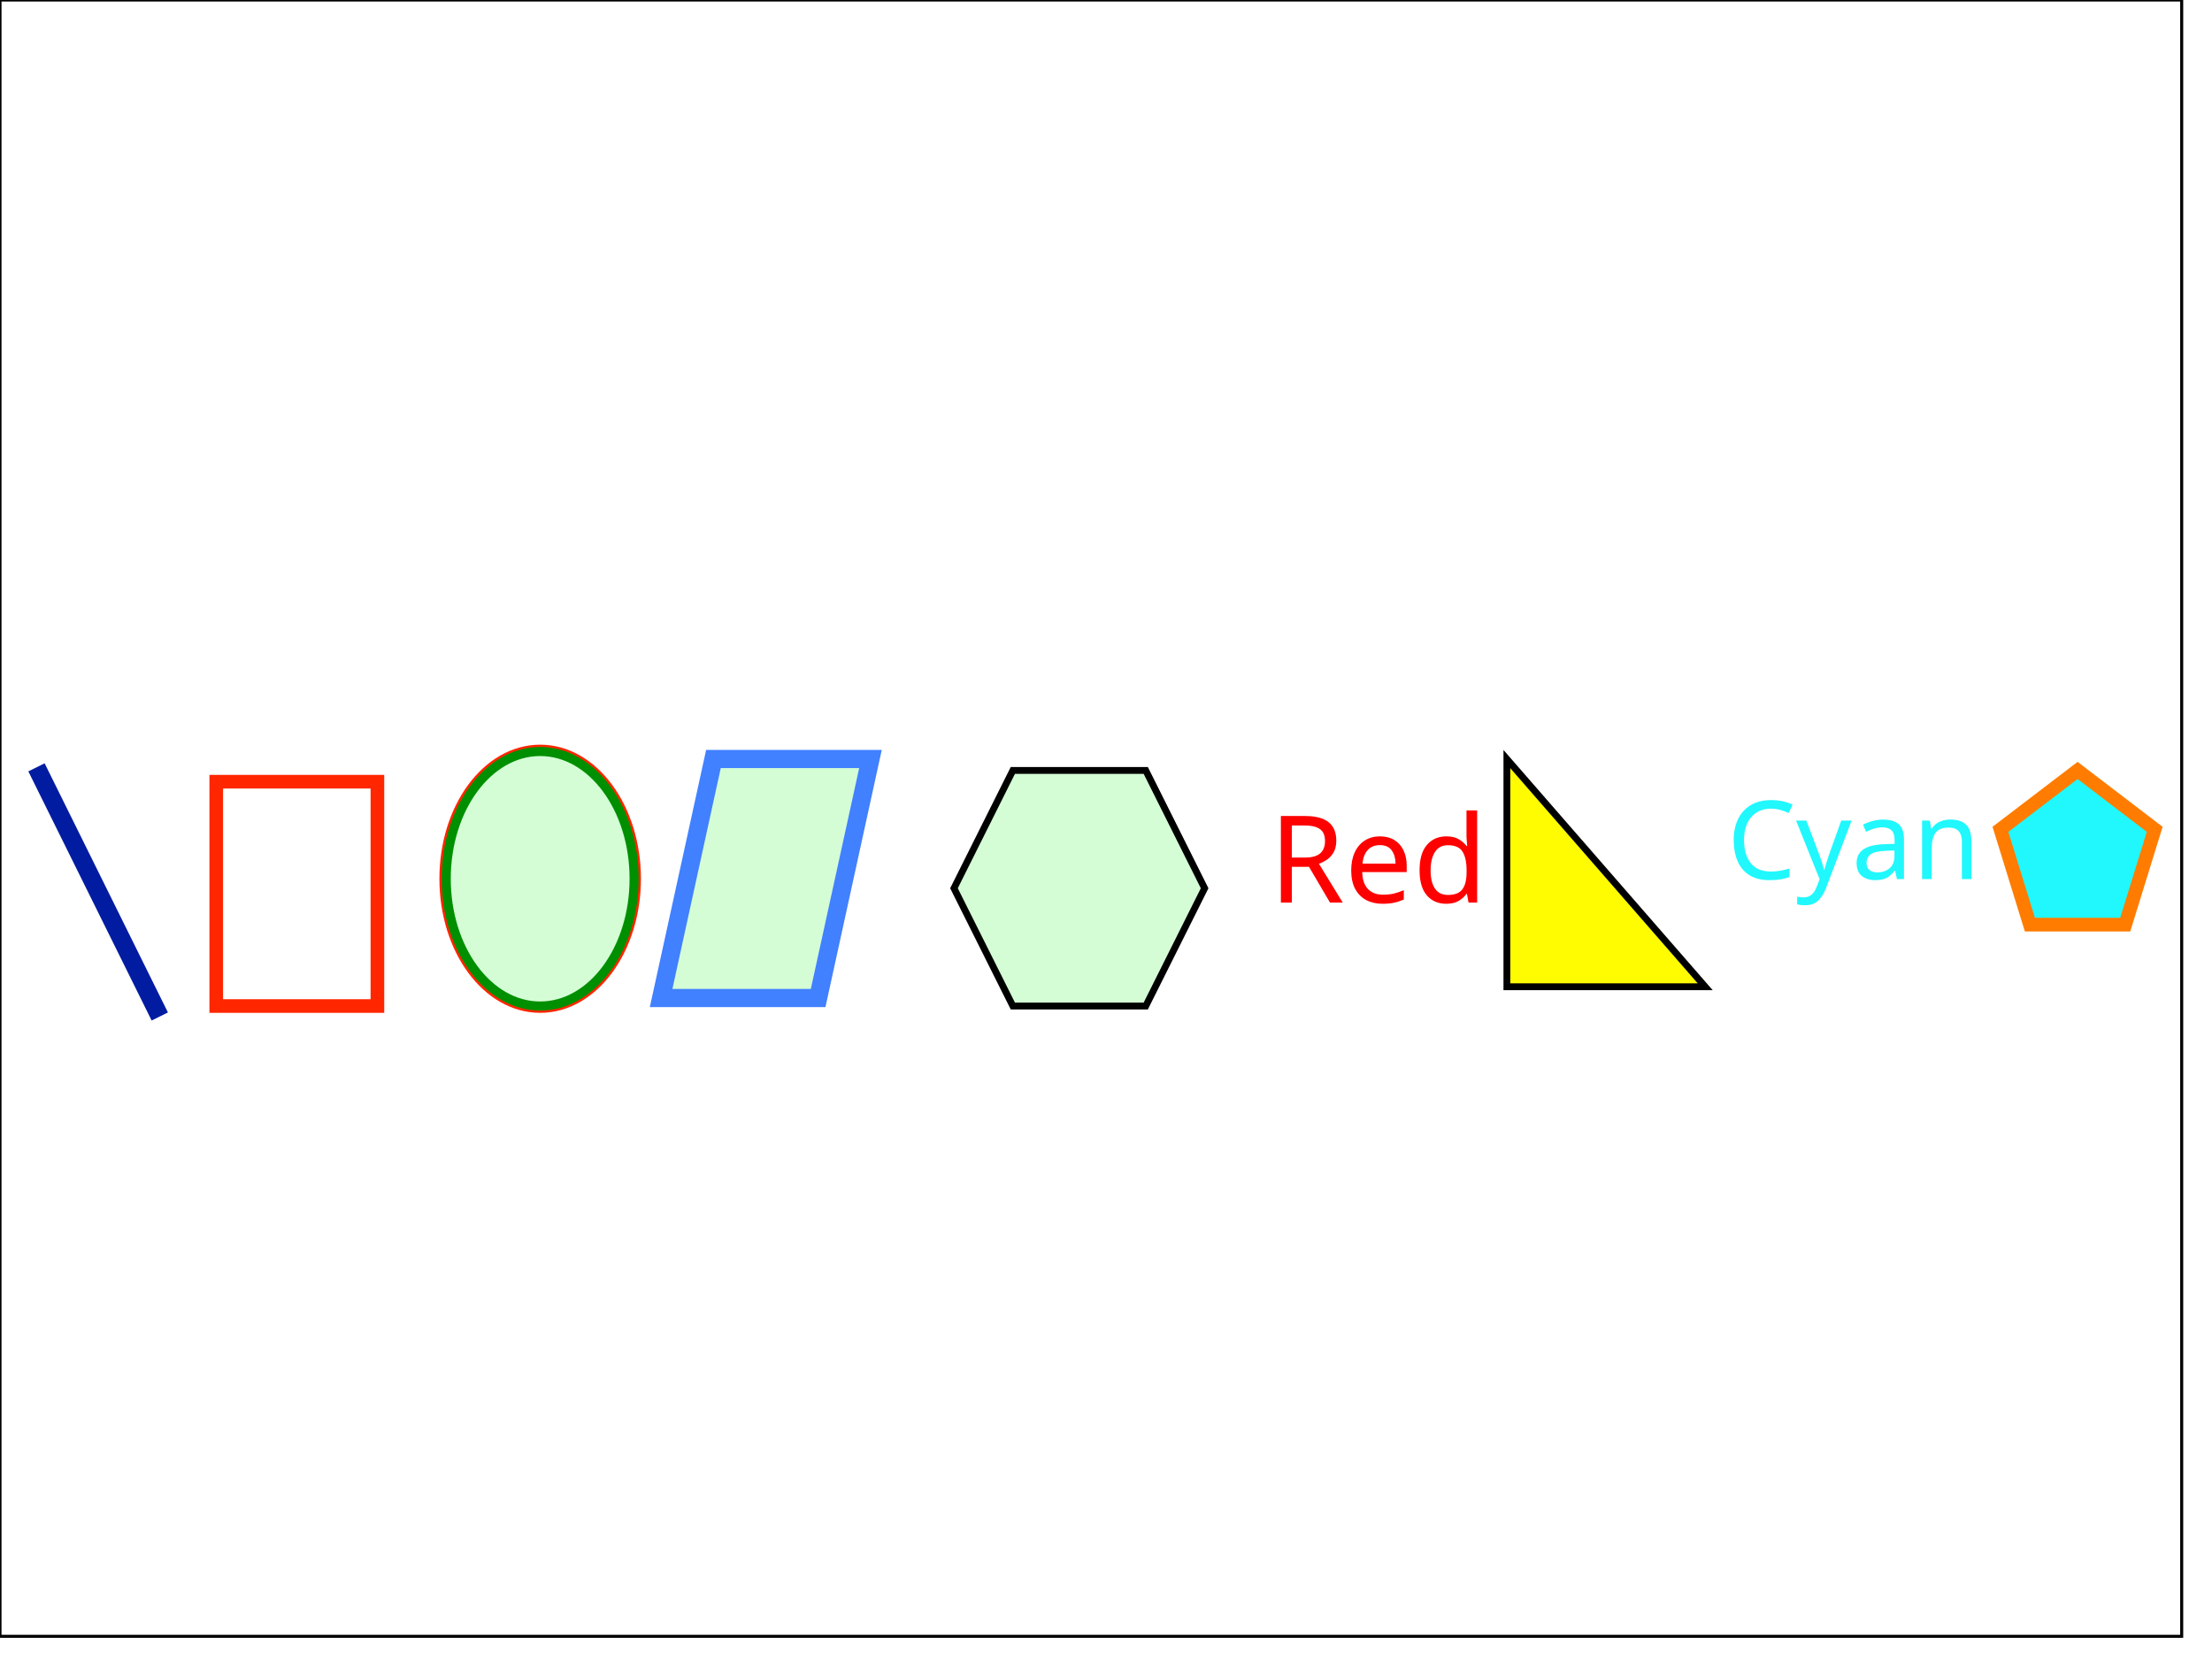
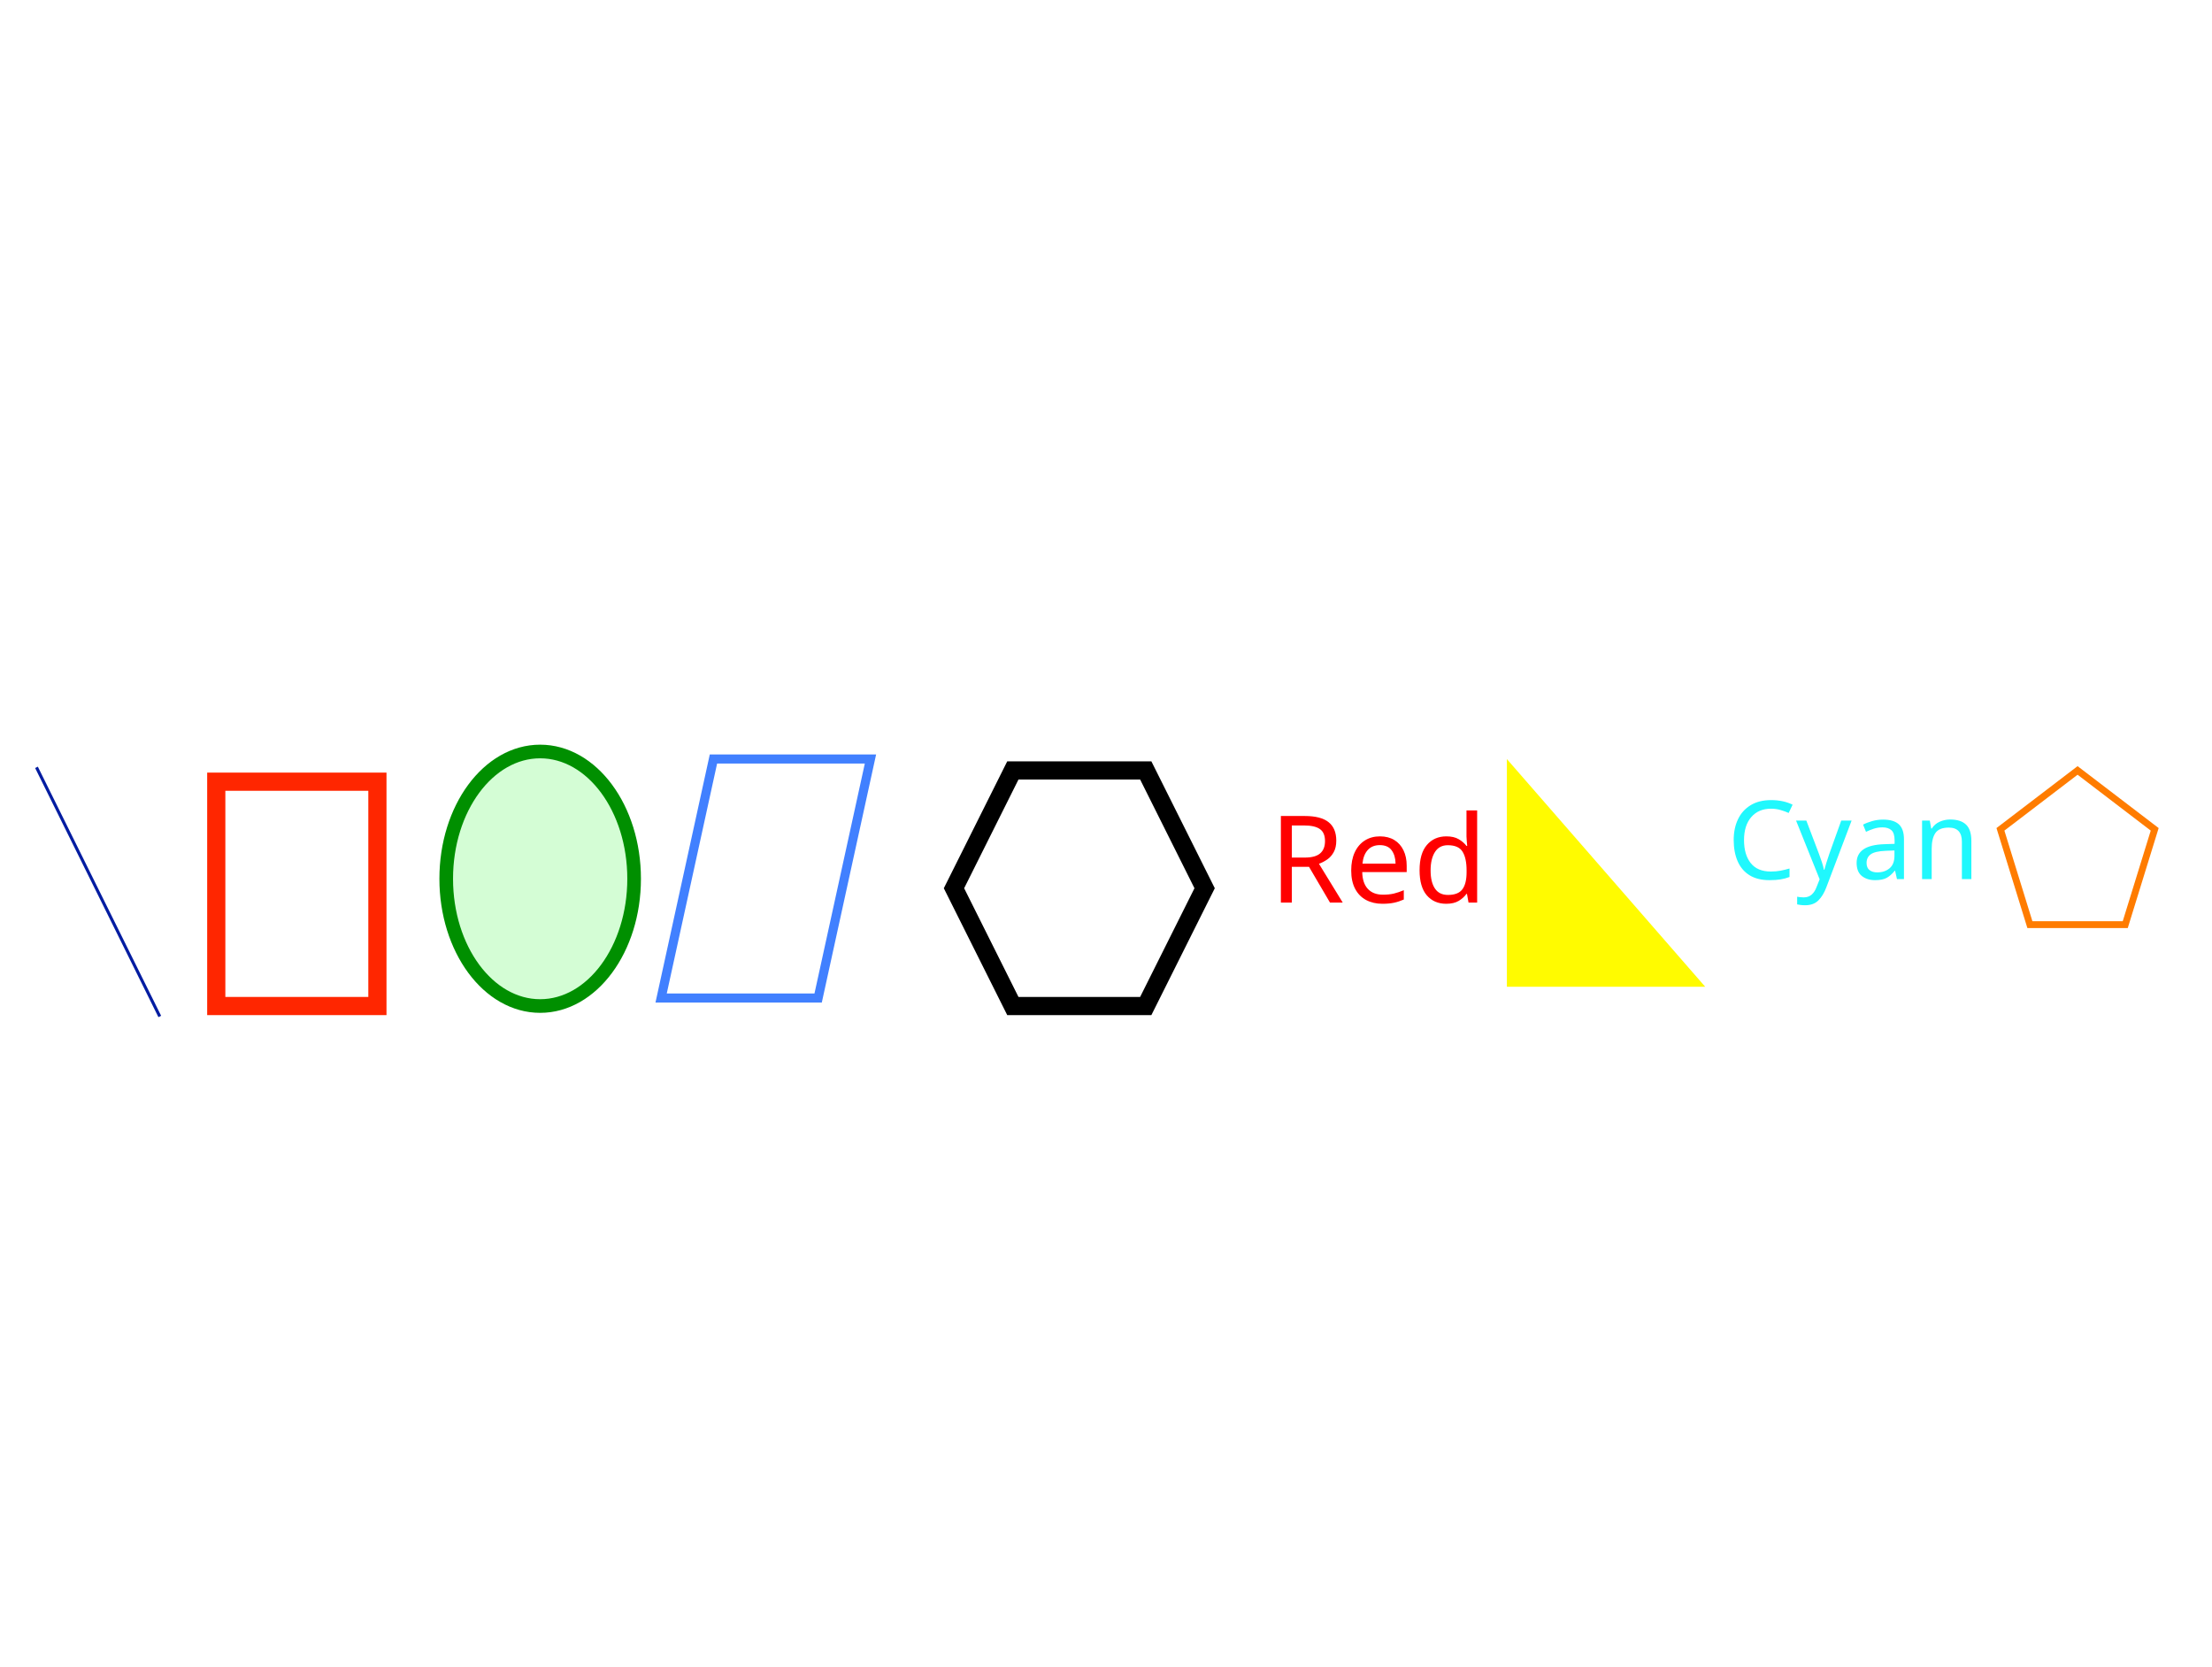
<svg xmlns="http://www.w3.org/2000/svg" xmlns:ns1="http://www.xml-cml.org/schema/svgx" height="550.0" width="730.0">
  <g>
-     <path style="fill:rgb(255,255,255);stroke:rgb(0,0,0);stroke-width:1.0;" d="M0.0 0.0 L720.0 0.0 L720.0 540.0 L0.0 540.0 Z" />
-     <path style="fill:rgb(255,255,255);stroke:rgb(2,28,161);stroke-width:6.0;" d="M12.04 253.23 L52.73 335.45 " />
-     <path style="fill:rgb(255,255,255);stroke:rgb(255,38,0);stroke-width:4.5;" d="M71.37 257.97 L124.55 257.97 L124.55 332.0 L71.37 332.0 Z" />
-     <path style="fill:rgb(212,253,213);stroke:rgb(255,38,0);stroke-width:4.5;" d="M147.26 290.0 C147.26 266.8 161.14 248.0 178.26 248.0 C195.39 248.0 209.27 266.8 209.27 290.0 C209.27 313.2 195.39 332.0 178.26 332.0 C161.14 332.0 147.26 313.2 147.26 290.0 Z" />
-     <path style="fill:rgb(212,253,213);stroke:rgb(0,143,0);stroke-width:3.0;" d="M147.26 290.0 C147.26 266.8 161.14 248.0 178.26 248.0 C195.39 248.0 209.27 266.8 209.27 290.0 C209.27 313.2 195.39 332.0 178.26 332.0 C161.14 332.0 147.26 313.2 147.26 290.0 Z" />
-     <path style="fill:rgb(212,253,213);stroke:rgb(65,128,255);stroke-width:6.0;" d="M218.18 329.36 L235.45 250.48 L287.27 250.48 L270.0 329.36 Z" />
-     <path style="fill:rgb(212,253,213);stroke:rgb(0,0,0);stroke-width:2.25;" d="M314.83 293.13 L334.26 254.25 L378.12 254.25 L397.55 293.13 L378.12 332.0 L334.26 332.0 Z" />
+     <path style="fill:rgb(255,255,255);stroke:none;stroke-width:1.0;" d="M0.0 0.0 L720.0 0.0 L720.0 540.0 L0.0 540.0 Z" />
+     <path style="fill:none;stroke:rgb(2,28,161);stroke-width:1.0;" d="M12.04 253.23 L52.73 335.45 " />
+     <path style="fill:none;stroke:rgb(255,38,0);stroke-width:6.0;" d="M71.37 257.97 L124.55 257.97 L124.55 332.0 L71.37 332.0 Z" />
+     <path style="fill:rgb(212,253,213);stroke:none;stroke-width:4.5;" d="M147.26 290.0 C147.26 266.8 161.14 248.0 178.26 248.0 C195.39 248.0 209.27 266.8 209.27 290.0 C209.27 313.2 195.39 332.0 178.26 332.0 C161.14 332.0 147.26 313.2 147.26 290.0 Z" />
+     <path style="fill:none;stroke:rgb(0,143,0);stroke-width:4.5;" d="M147.26 290.0 C147.26 266.8 161.14 248.0 178.26 248.0 C195.39 248.0 209.27 266.8 209.27 290.0 C209.27 313.2 195.39 332.0 178.26 332.0 C161.14 332.0 147.26 313.2 147.26 290.0 Z" />
+     <path style="fill:none;stroke:rgb(65,128,255);stroke-width:3.0;" d="M218.18 329.36 L235.45 250.48 L287.27 250.48 L270.0 329.36 Z" />
+     <path style="fill:none;stroke:rgb(0,0,0);stroke-width:6.0;" d="M314.83 293.13 L334.26 254.25 L378.12 254.25 L397.55 293.13 L378.12 332.0 L334.26 332.0 Z" />
    <g begin="text">
      <text ns1:width="0.56,0.5,0.54,0.23" x="418.84,441.36,461.5,482.96" y="297.85" style="fill:rgb(255,0,0);font-family:Calibri-Bold;font-size:40.0px;stroke:none;">Red </text>
    </g>
-     <path style="fill:rgb(255,251,0);stroke:rgb(0,0,0);stroke-width:2.25;" d="M497.3 325.64 L497.3 250.5 L562.75 325.64 Z" />
+     <path style="fill:rgb(255,251,0);stroke:none;stroke-width:2.25;" d="M497.3 325.64 L497.3 250.5 L562.75 325.64 Z" />
    <g begin="text">
      <text ns1:width="0.53,0.45,0.48,0.52,0.23" x="569.95,589.15,605.44,622.68,641.6" y="290.1" style="fill:rgb(32,248,253);font-family:Calibri;font-size:36.0px;stroke:none;">Cyan </text>
    </g>
-     <path style="fill:rgb(32,248,253);stroke:rgb(255,124,0);stroke-width:4.5;" d="M660.18 273.69 L685.64 254.25 L711.09 273.69 L701.37 305.14 L669.9 305.14 Z" />
+     <path style="fill:none;stroke:rgb(255,124,0);stroke-width:2.25;" d="M660.18 273.69 L685.64 254.25 L711.09 273.69 L701.37 305.14 L669.9 305.14 Z" />
  </g>
</svg>
